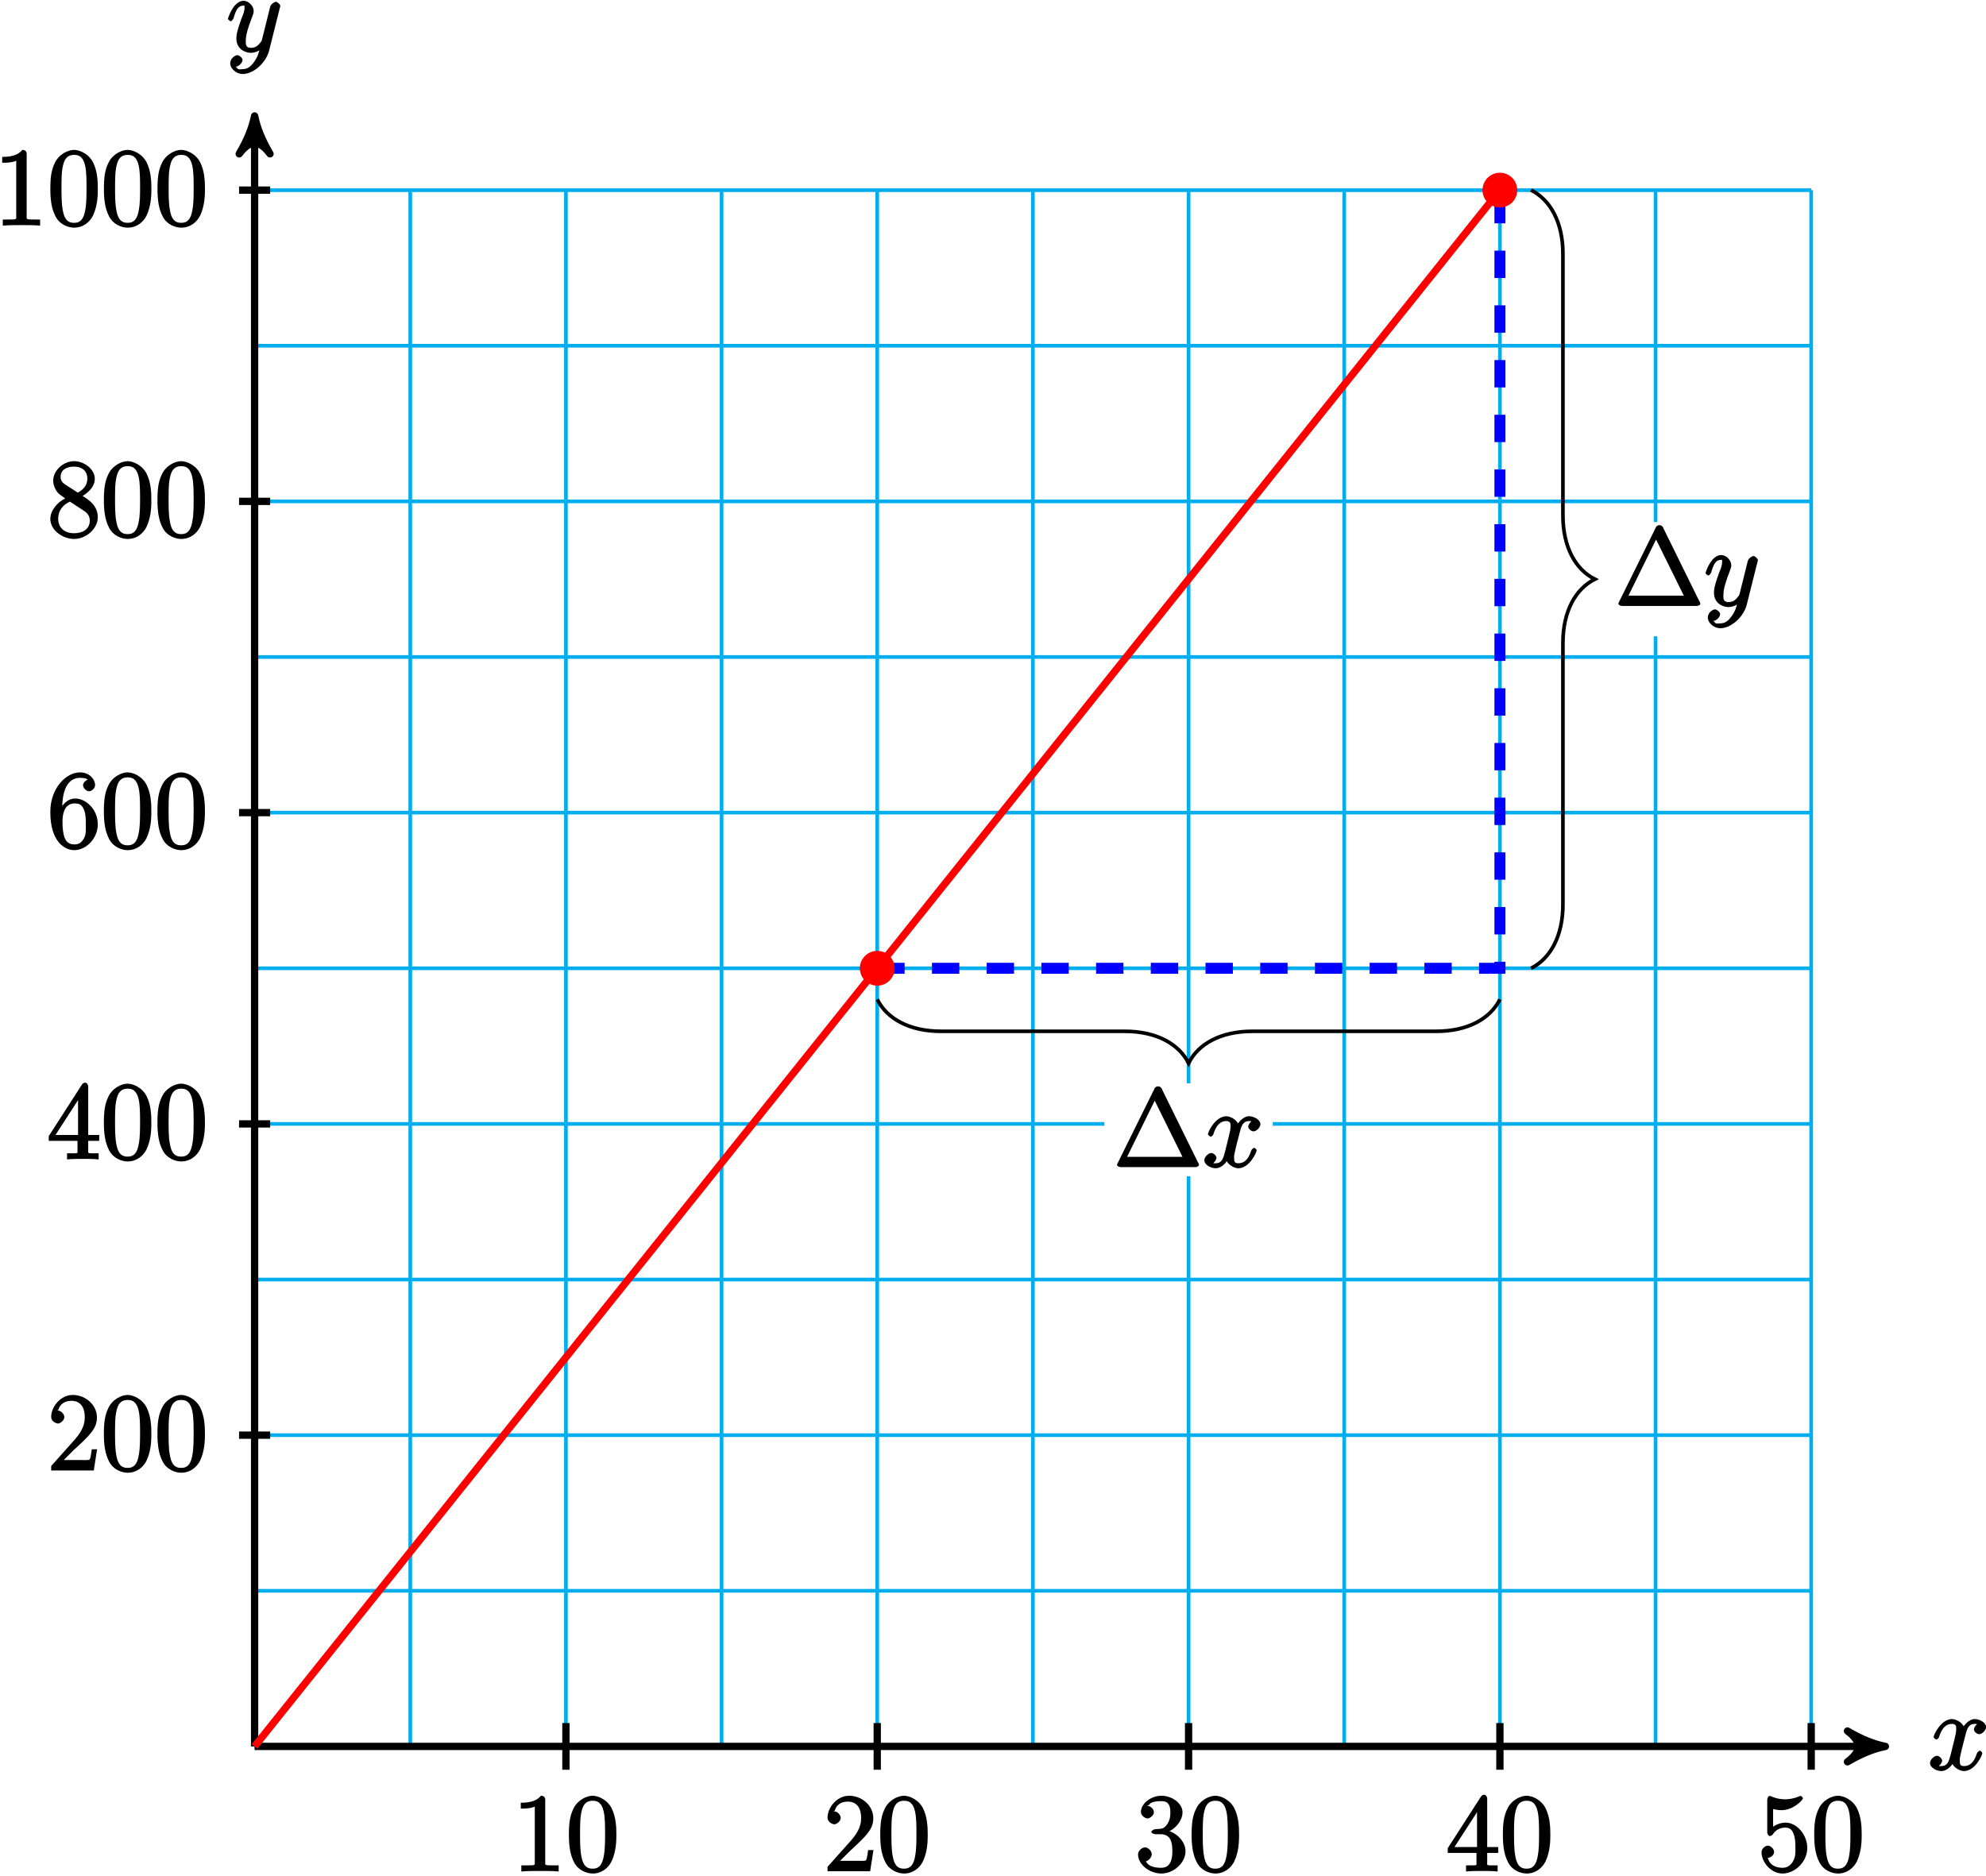
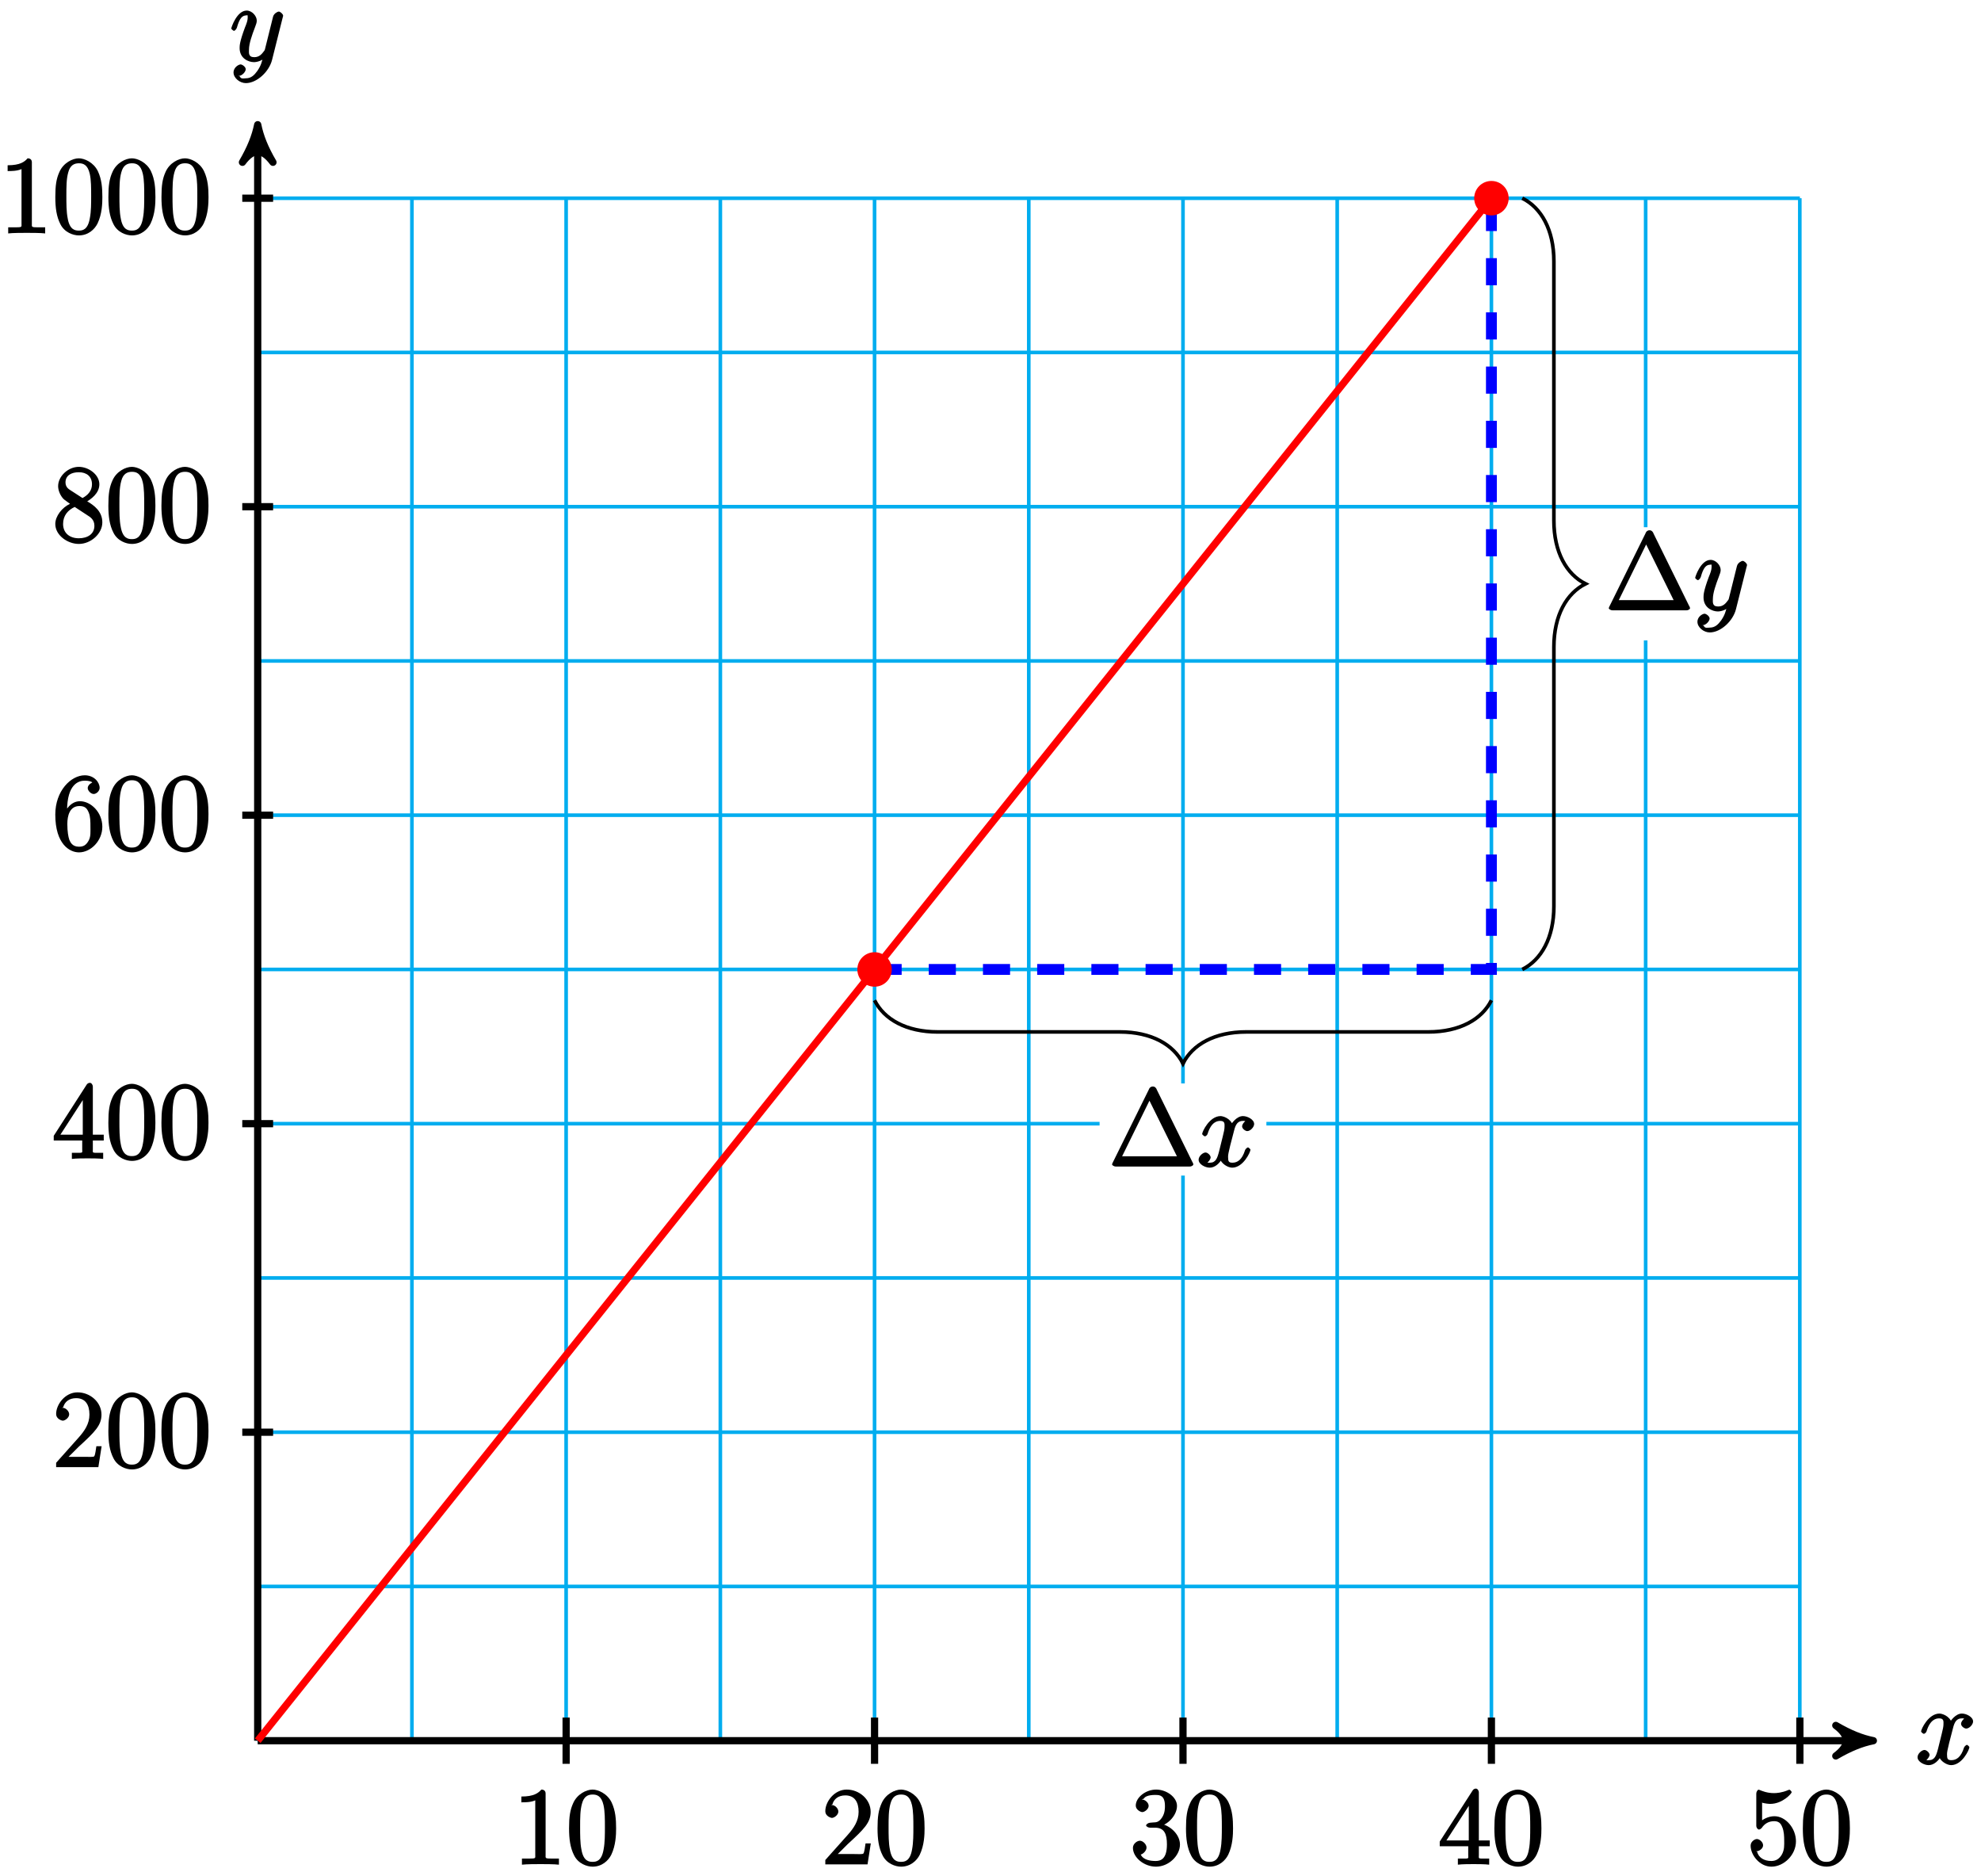
- <svg xmlns="http://www.w3.org/2000/svg" xmlns:xlink="http://www.w3.org/1999/xlink" width="217pt" height="205pt" viewBox="0 0 217 205" version="1.1">
+ <svg xmlns="http://www.w3.org/2000/svg" xmlns:xlink="http://www.w3.org/1999/xlink" width="218.48pt" height="206.836pt" viewBox="0 0 218.48 206.836" version="1.1">
  <defs>
    <g>
      <symbol overflow="visible" id="glyph0-0">
        <path style="stroke:none;" d="" />
      </symbol>
      <symbol overflow="visible" id="glyph0-1">
        <path style="stroke:none;" d="M 5.672 -5.172 C 5.281 -5.109 4.969 -4.656 4.969 -4.438 C 4.969 -4.141 5.359 -3.906 5.531 -3.906 C 5.891 -3.906 6.297 -4.359 6.297 -4.688 C 6.297 -5.188 5.562 -5.562 5.062 -5.562 C 4.344 -5.562 3.766 -4.703 3.656 -4.469 L 3.984 -4.469 C 3.703 -5.359 2.812 -5.562 2.594 -5.562 C 1.375 -5.562 0.562 -3.844 0.562 -3.578 C 0.562 -3.531 0.781 -3.328 0.859 -3.328 C 0.953 -3.328 1.094 -3.438 1.156 -3.578 C 1.562 -4.922 2.219 -5.031 2.562 -5.031 C 3.094 -5.031 3.031 -4.672 3.031 -4.391 C 3.031 -4.125 2.969 -3.844 2.828 -3.281 L 2.422 -1.641 C 2.234 -0.922 2.062 -0.422 1.422 -0.422 C 1.359 -0.422 1.172 -0.375 0.922 -0.531 L 0.812 -0.281 C 1.25 -0.359 1.5 -0.859 1.5 -1 C 1.5 -1.25 1.156 -1.547 0.938 -1.547 C 0.641 -1.547 0.172 -1.141 0.172 -0.75 C 0.172 -0.25 0.891 0.125 1.406 0.125 C 1.984 0.125 2.5 -0.375 2.75 -0.859 L 2.469 -0.969 C 2.672 -0.266 3.438 0.125 3.875 0.125 C 5.094 0.125 5.891 -1.594 5.891 -1.859 C 5.891 -1.906 5.688 -2.109 5.625 -2.109 C 5.516 -2.109 5.328 -1.906 5.297 -1.812 C 4.969 -0.75 4.453 -0.422 3.906 -0.422 C 3.484 -0.422 3.422 -0.578 3.422 -1.062 C 3.422 -1.328 3.469 -1.516 3.656 -2.312 L 4.078 -3.938 C 4.25 -4.656 4.5 -5.031 5.062 -5.031 C 5.078 -5.031 5.297 -5.062 5.547 -4.906 Z M 5.672 -5.172 " />
      </symbol>
      <symbol overflow="visible" id="glyph0-2">
        <path style="stroke:none;" d="M 3.031 1.094 C 2.703 1.547 2.359 1.906 1.766 1.906 C 1.625 1.906 1.203 2.031 1.109 1.703 C 0.906 1.641 0.969 1.641 0.984 1.641 C 1.344 1.641 1.75 1.188 1.75 0.906 C 1.75 0.641 1.359 0.375 1.188 0.375 C 0.984 0.375 0.406 0.688 0.406 1.266 C 0.406 1.875 1.094 2.438 1.766 2.438 C 2.969 2.438 4.328 1.188 4.656 -0.125 L 5.828 -4.797 C 5.844 -4.859 5.875 -4.922 5.875 -5 C 5.875 -5.172 5.562 -5.453 5.391 -5.453 C 5.281 -5.453 4.859 -5.25 4.766 -4.891 L 3.891 -1.375 C 3.828 -1.156 3.875 -1.25 3.781 -1.109 C 3.531 -0.781 3.266 -0.422 2.688 -0.422 C 2.016 -0.422 2.109 -0.922 2.109 -1.25 C 2.109 -1.922 2.438 -2.844 2.766 -3.703 C 2.891 -4.047 2.969 -4.219 2.969 -4.453 C 2.969 -4.953 2.453 -5.562 1.859 -5.562 C 0.766 -5.562 0.156 -3.688 0.156 -3.578 C 0.156 -3.531 0.375 -3.328 0.453 -3.328 C 0.562 -3.328 0.734 -3.531 0.781 -3.688 C 1.062 -4.703 1.359 -5.031 1.828 -5.031 C 1.938 -5.031 1.969 -5.172 1.969 -4.781 C 1.969 -4.469 1.844 -4.125 1.656 -3.672 C 1.078 -2.109 1.078 -1.703 1.078 -1.422 C 1.078 -0.281 2.062 0.125 2.656 0.125 C 3 0.125 3.531 -0.031 3.844 -0.344 L 3.688 -0.516 C 3.516 0.141 3.438 0.5 3.031 1.094 Z M 3.031 1.094 " />
      </symbol>
      <symbol overflow="visible" id="glyph1-0">
        <path style="stroke:none;" d="" />
      </symbol>
      <symbol overflow="visible" id="glyph1-1">
        <path style="stroke:none;" d="M 3.594 -7.812 C 3.594 -8.078 3.438 -8.25 3.125 -8.25 C 2.797 -7.875 2.312 -7.484 0.922 -7.484 L 0.922 -6.844 C 1.359 -6.844 1.953 -6.844 2.453 -7.062 L 2.453 -1.062 C 2.453 -0.641 2.578 -0.641 1.531 -0.641 L 0.984 -0.641 L 0.984 0.031 C 1.484 -0.031 2.641 -0.031 3.031 -0.031 C 3.438 -0.031 4.578 -0.031 5.062 0.031 L 5.062 -0.641 L 4.531 -0.641 C 3.484 -0.641 3.594 -0.641 3.594 -1.062 Z M 3.594 -7.812 " />
      </symbol>
      <symbol overflow="visible" id="glyph1-2">
        <path style="stroke:none;" d="M 5.516 -3.969 C 5.516 -4.953 5.453 -5.922 5.016 -6.844 C 4.531 -7.828 3.516 -8.25 2.922 -8.25 C 2.234 -8.25 1.219 -7.75 0.781 -6.75 C 0.438 -6 0.328 -5.266 0.328 -3.969 C 0.328 -2.812 0.453 -1.828 0.891 -0.984 C 1.344 -0.078 2.297 0.25 2.922 0.25 C 3.953 0.25 4.656 -0.406 4.984 -1.062 C 5.484 -2.109 5.516 -3.281 5.516 -3.969 Z M 2.922 -0.281 C 2.531 -0.281 1.906 -0.344 1.688 -1.656 C 1.547 -2.359 1.547 -3.281 1.547 -4.109 C 1.547 -5.094 1.547 -5.969 1.75 -6.688 C 1.953 -7.484 2.406 -7.703 2.922 -7.703 C 3.375 -7.703 3.891 -7.578 4.125 -6.547 C 4.281 -5.875 4.281 -4.922 4.281 -4.109 C 4.281 -3.312 4.281 -2.406 4.141 -1.672 C 3.922 -0.359 3.328 -0.281 2.922 -0.281 Z M 2.922 -0.281 " />
      </symbol>
      <symbol overflow="visible" id="glyph1-3">
        <path style="stroke:none;" d="M 5.266 -2.312 L 4.859 -2.312 C 4.797 -1.953 4.75 -1.406 4.625 -1.203 C 4.547 -1.094 3.984 -1.141 3.625 -1.141 L 1.406 -1.141 L 1.516 -0.891 C 1.844 -1.156 2.562 -1.922 2.875 -2.219 C 4.703 -3.891 5.422 -4.609 5.422 -5.797 C 5.422 -7.172 4.172 -8.25 2.781 -8.25 C 1.406 -8.25 0.422 -6.906 0.422 -5.875 C 0.422 -5.266 1.109 -5.125 1.141 -5.125 C 1.406 -5.125 1.859 -5.453 1.859 -5.828 C 1.859 -6.172 1.484 -6.547 1.141 -6.547 C 1.047 -6.547 1.016 -6.547 1.203 -6.609 C 1.359 -7.203 1.859 -7.609 2.625 -7.609 C 3.641 -7.609 4.094 -6.891 4.094 -5.797 C 4.094 -4.781 3.562 -4 2.875 -3.234 L 0.422 -0.484 L 0.422 0 L 5.078 0 L 5.438 -2.312 Z M 5.266 -2.312 " />
      </symbol>
      <symbol overflow="visible" id="glyph1-4">
        <path style="stroke:none;" d="M 2.203 -4.594 C 2 -4.578 1.781 -4.406 1.781 -4.297 C 1.781 -4.188 2.016 -4.047 2.219 -4.047 L 2.766 -4.047 C 3.797 -4.047 4.078 -3.344 4.078 -2.203 C 4.078 -0.641 3.438 -0.375 2.844 -0.375 C 2.266 -0.375 1.453 -0.484 1.188 -1.094 C 1.328 -1.078 1.828 -1.438 1.828 -1.859 C 1.828 -2.219 1.422 -2.609 1.094 -2.609 C 0.797 -2.609 0.328 -2.281 0.328 -1.828 C 0.328 -0.766 1.547 0.25 2.875 0.25 C 4.297 0.25 5.516 -0.984 5.516 -2.188 C 5.516 -3.281 4.469 -4.297 3.328 -4.5 L 3.328 -4.203 C 4.359 -4.5 5.188 -5.516 5.188 -6.453 C 5.188 -7.406 4.047 -8.25 2.891 -8.25 C 1.703 -8.25 0.641 -7.359 0.641 -6.484 C 0.641 -6.016 1.188 -5.766 1.359 -5.766 C 1.609 -5.766 2.062 -6.094 2.062 -6.453 C 2.062 -6.844 1.609 -7.156 1.344 -7.156 C 1.281 -7.156 1.25 -7.156 1.531 -7.25 C 1.781 -7.703 2.797 -7.656 2.859 -7.656 C 3.25 -7.656 3.859 -7.625 3.859 -6.453 C 3.859 -6.234 3.875 -5.672 3.531 -5.156 C 3.172 -4.625 2.875 -4.641 2.562 -4.625 Z M 2.203 -4.594 " />
      </symbol>
      <symbol overflow="visible" id="glyph1-5">
        <path style="stroke:none;" d="M 4.469 -7.922 C 4.469 -8.156 4.312 -8.359 4.141 -8.359 C 4.047 -8.359 3.891 -8.312 3.797 -8.172 L 0.156 -2.516 L 0.156 -2 L 3.297 -2 L 3.297 -1.047 C 3.297 -0.609 3.438 -0.641 2.562 -0.641 L 2.156 -0.641 L 2.156 0.031 C 2.609 -0.031 3.547 -0.031 3.891 -0.031 C 4.219 -0.031 5.172 -0.031 5.609 0.031 L 5.609 -0.641 L 5.219 -0.641 C 4.344 -0.641 4.469 -0.609 4.469 -1.047 L 4.469 -2 L 5.672 -2 L 5.672 -2.641 L 4.469 -2.641 Z M 3.359 -7 L 3.359 -2.641 L 0.891 -2.641 L 3.641 -6.891 Z M 3.359 -7 " />
      </symbol>
      <symbol overflow="visible" id="glyph1-6">
        <path style="stroke:none;" d="M 1.531 -6.844 C 2.047 -6.688 2.469 -6.672 2.594 -6.672 C 3.938 -6.672 4.953 -7.812 4.953 -7.969 C 4.953 -8.016 4.781 -8.234 4.703 -8.234 C 4.688 -8.234 4.656 -8.234 4.547 -8.188 C 3.891 -7.906 3.312 -7.859 3 -7.859 C 2.219 -7.859 1.656 -8.109 1.422 -8.203 C 1.344 -8.234 1.312 -8.234 1.297 -8.234 C 1.203 -8.234 1.047 -8.016 1.047 -7.812 L 1.047 -4.266 C 1.047 -4.047 1.203 -3.844 1.344 -3.844 C 1.406 -3.844 1.531 -3.891 1.656 -4.031 C 1.984 -4.516 2.438 -4.766 3.031 -4.766 C 3.672 -4.766 3.812 -4.328 3.906 -4.125 C 4.109 -3.656 4.125 -3.078 4.125 -2.625 C 4.125 -2.156 4.172 -1.594 3.844 -1.047 C 3.578 -0.625 3.234 -0.375 2.703 -0.375 C 1.906 -0.375 1.297 -0.75 1.141 -1.391 C 0.984 -1.453 1.047 -1.453 1.109 -1.453 C 1.312 -1.453 1.797 -1.703 1.797 -2.109 C 1.797 -2.453 1.406 -2.797 1.109 -2.797 C 0.891 -2.797 0.422 -2.531 0.422 -2.062 C 0.422 -1.047 1.406 0.25 2.719 0.25 C 4.078 0.25 5.422 -1.031 5.422 -2.547 C 5.422 -3.969 4.297 -5.312 3.047 -5.312 C 2.359 -5.312 1.719 -4.953 1.406 -4.625 L 1.688 -4.516 L 1.688 -6.797 Z M 1.531 -6.844 " />
      </symbol>
      <symbol overflow="visible" id="glyph1-7">
        <path style="stroke:none;" d="M 1.625 -4.297 C 1.625 -7.328 2.938 -7.656 3.578 -7.656 C 4.016 -7.656 4.328 -7.562 4.391 -7.469 C 4.531 -7.469 3.906 -7.312 3.906 -6.828 C 3.906 -6.562 4.25 -6.188 4.562 -6.188 C 4.859 -6.188 5.219 -6.516 5.219 -6.859 C 5.219 -7.484 4.609 -8.25 3.578 -8.25 C 2.062 -8.25 0.328 -6.547 0.328 -3.922 C 0.328 -0.641 1.922 0.25 2.938 0.25 C 4.25 0.25 5.516 -1.031 5.516 -2.578 C 5.516 -4.172 4.25 -5.391 3.047 -5.391 C 1.984 -5.391 1.422 -4.312 1.297 -3.984 L 1.625 -3.984 Z M 2.938 -0.375 C 2.188 -0.375 1.984 -0.891 1.875 -1.141 C 1.766 -1.453 1.656 -2.031 1.656 -2.875 C 1.656 -3.812 1.922 -4.859 3 -4.859 C 3.656 -4.859 3.844 -4.547 4.016 -4.141 C 4.203 -3.703 4.203 -3.109 4.203 -2.594 C 4.203 -1.984 4.25 -1.547 4.031 -1.094 C 3.734 -0.531 3.422 -0.375 2.938 -0.375 Z M 2.938 -0.375 " />
      </symbol>
      <symbol overflow="visible" id="glyph1-8">
        <path style="stroke:none;" d="M 3.672 -4.344 C 4.266 -4.672 5.188 -5.328 5.188 -6.328 C 5.188 -7.375 4.031 -8.25 2.922 -8.25 C 1.75 -8.25 0.641 -7.219 0.641 -6.125 C 0.641 -5.719 0.812 -5.219 1.141 -4.812 C 1.281 -4.656 1.297 -4.641 1.953 -4.172 C 1.094 -3.781 0.328 -2.828 0.328 -1.953 C 0.328 -0.688 1.703 0.25 2.922 0.25 C 4.25 0.25 5.516 -0.875 5.516 -2.125 C 5.516 -3.344 4.609 -4 3.844 -4.453 Z M 2.047 -5.641 C 1.891 -5.75 1.453 -5.953 1.453 -6.531 C 1.453 -7.312 2.109 -7.656 2.922 -7.656 C 3.781 -7.656 4.375 -7.188 4.375 -6.328 C 4.375 -5.594 3.891 -5.109 3.328 -4.812 Z M 2.375 -3.891 L 3.828 -2.938 C 4.141 -2.734 4.641 -2.469 4.641 -1.75 C 4.641 -0.844 3.891 -0.375 2.922 -0.375 C 1.906 -0.375 1.188 -0.953 1.188 -1.953 C 1.188 -2.875 1.719 -3.484 2.469 -3.828 Z M 2.375 -3.891 " />
      </symbol>
      <symbol overflow="visible" id="glyph1-9">
        <path style="stroke:none;" d="M 5.266 -8.578 C 5.172 -8.734 5.047 -8.828 4.875 -8.828 C 4.703 -8.828 4.547 -8.734 4.469 -8.578 L 4.422 -8.469 L 0.484 -0.5 C 0.453 -0.453 0.375 -0.281 0.375 -0.234 C 0.375 -0.156 0.562 0 0.797 0 L 8.938 0 C 9.188 0 9.344 -0.156 9.344 -0.234 C 9.344 -0.281 9.281 -0.453 9.234 -0.5 L 5.312 -8.469 Z M 4.344 -7.578 L 7.531 -1.125 L 1.484 -1.125 L 4.656 -7.578 Z M 4.344 -7.578 " />
      </symbol>
    </g>
+     <clipPath id="clip1">
+       <path d="M 55 196 L 70 196 L 70 206.836 L 55 206.836 Z M 55 196 " />
+     </clipPath>
+     <clipPath id="clip2">
+       <path d="M 89 196 L 104 196 L 104 206.836 L 89 206.836 Z M 89 196 " />
+     </clipPath>
+     <clipPath id="clip3">
+       <path d="M 123 196 L 138 196 L 138 206.836 L 123 206.836 Z M 123 196 " />
+     </clipPath>
+     <clipPath id="clip4">
+       <path d="M 157 196 L 172 196 L 172 206.836 L 157 206.836 Z M 157 196 " />
+     </clipPath>
+     <clipPath id="clip5">
+       <path d="M 191 196 L 206 196 L 206 206.836 L 191 206.836 Z M 191 196 " />
+     </clipPath>
  </defs>
  <g id="surface1">
-     <path style="fill:none;stroke-width:0.399;stroke-linecap:butt;stroke-linejoin:miter;stroke:rgb(0%,67.839%,93.729%);stroke-opacity:1;stroke-miterlimit:10;" d="M 0 0.001 L 170.082 0.001 M 0 17.008 L 170.082 17.008 M 0 34.016 L 170.082 34.016 M 0 51.024 L 170.082 51.024 M 0 68.032 L 170.082 68.032 M 0 85.04 L 170.082 85.04 M 0 102.051 L 170.082 102.051 M 0 119.059 L 170.082 119.059 M 0 136.067 L 170.082 136.067 M 0 153.075 L 170.082 153.075 M 0 170.075 L 170.082 170.075 M 0 0.001 L 0 170.083 M 17.008 0.001 L 17.008 170.083 M 34.016 0.001 L 34.016 170.083 M 51.024 0.001 L 51.024 170.083 M 68.032 0.001 L 68.032 170.083 M 85.039 0.001 L 85.039 170.083 M 102.051 0.001 L 102.051 170.083 M 119.059 0.001 L 119.059 170.083 M 136.067 0.001 L 136.067 170.083 M 153.075 0.001 L 153.075 170.083 M 170.078 0.001 L 170.078 170.083 " transform="matrix(1,0,0,-1,27.82,190.86)" />
-     <path style="fill:none;stroke-width:0.797;stroke-linecap:butt;stroke-linejoin:miter;stroke:rgb(0%,0%,0%);stroke-opacity:1;stroke-miterlimit:10;" d="M 0 0.001 L 177.153 0.001 " transform="matrix(1,0,0,-1,27.82,190.86)" />
-     <path style="fill-rule:nonzero;fill:rgb(0%,0%,0%);fill-opacity:1;stroke-width:0.797;stroke-linecap:butt;stroke-linejoin:round;stroke:rgb(0%,0%,0%);stroke-opacity:1;stroke-miterlimit:10;" d="M 1.036 0.001 C -0.257 0.258 -1.554 0.778 -3.109 1.684 C -1.554 0.516 -1.554 -0.519 -3.109 -1.683 C -1.554 -0.777 -0.257 -0.257 1.036 0.001 Z M 1.036 0.001 " transform="matrix(1,0,0,-1,204.9721,190.86)" />
+     <path style="fill:none;stroke-width:0.399;stroke-linecap:butt;stroke-linejoin:miter;stroke:rgb(0%,67.839%,93.729%);stroke-opacity:1;stroke-miterlimit:10;" d="M 0.002 -0.001 L 170.084 -0.001 M 0.002 17.007 L 170.084 17.007 M 0.002 34.015 L 170.084 34.015 M 0.002 51.023 L 170.084 51.023 M 0.002 68.035 L 170.084 68.035 M 0.002 85.042 L 170.084 85.042 M 0.002 102.05 L 170.084 102.05 M 0.002 119.058 L 170.084 119.058 M 0.002 136.066 L 170.084 136.066 M 0.002 153.074 L 170.084 153.074 M 0.002 170.078 L 170.084 170.078 M 0.002 -0.001 L 0.002 170.081 M 17.01 -0.001 L 17.01 170.081 M 34.017 -0.001 L 34.017 170.081 M 51.025 -0.001 L 51.025 170.081 M 68.033 -0.001 L 68.033 170.081 M 85.041 -0.001 L 85.041 170.081 M 102.049 -0.001 L 102.049 170.081 M 119.057 -0.001 L 119.057 170.081 M 136.064 -0.001 L 136.064 170.081 M 153.076 -0.001 L 153.076 170.081 M 170.076 -0.001 L 170.076 170.081 " transform="matrix(1,0,0,-1,28.42,191.9369)" />
+     <path style="fill:none;stroke-width:0.797;stroke-linecap:butt;stroke-linejoin:miter;stroke:rgb(0%,0%,0%);stroke-opacity:1;stroke-miterlimit:10;" d="M 0.002 -0.001 L 177.15 -0.001 " transform="matrix(1,0,0,-1,28.42,191.9369)" />
+     <path style="fill-rule:nonzero;fill:rgb(0%,0%,0%);fill-opacity:1;stroke-width:0.797;stroke-linecap:butt;stroke-linejoin:round;stroke:rgb(0%,0%,0%);stroke-opacity:1;stroke-miterlimit:10;" d="M 1.037 -0.001 C -0.26 0.257 -1.553 0.777 -3.107 1.683 C -1.553 0.519 -1.553 -0.516 -3.107 -1.684 C -1.553 -0.778 -0.26 -0.258 1.037 -0.001 Z M 1.037 -0.001 " transform="matrix(1,0,0,-1,205.5721,191.9369)" />
    <g style="fill:rgb(0%,0%,0%);fill-opacity:1;">
-       <use xlink:href="#glyph0-1" x="210.71" y="193.43" />
+       <use xlink:href="#glyph0-1" x="211.31" y="194.507" />
    </g>
-     <path style="fill:none;stroke-width:0.797;stroke-linecap:butt;stroke-linejoin:miter;stroke:rgb(0%,0%,0%);stroke-opacity:1;stroke-miterlimit:10;" d="M 0 0.001 L 0 177.153 " transform="matrix(1,0,0,-1,27.82,190.86)" />
-     <path style="fill-rule:nonzero;fill:rgb(0%,0%,0%);fill-opacity:1;stroke-width:0.797;stroke-linecap:butt;stroke-linejoin:round;stroke:rgb(0%,0%,0%);stroke-opacity:1;stroke-miterlimit:10;" d="M 1.036 -0 C -0.261 0.258 -1.554 0.777 -3.108 1.683 C -1.554 0.519 -1.554 -0.52 -3.108 -1.684 C -1.554 -0.778 -0.261 -0.258 1.036 -0 Z M 1.036 -0 " transform="matrix(0,-1,-1,0,27.82,13.70792)" />
+     <path style="fill:none;stroke-width:0.797;stroke-linecap:butt;stroke-linejoin:miter;stroke:rgb(0%,0%,0%);stroke-opacity:1;stroke-miterlimit:10;" d="M 0.002 -0.001 L 0.002 177.152 " transform="matrix(1,0,0,-1,28.42,191.9369)" />
+     <path style="fill-rule:nonzero;fill:rgb(0%,0%,0%);fill-opacity:1;stroke-width:0.797;stroke-linecap:butt;stroke-linejoin:round;stroke:rgb(0%,0%,0%);stroke-opacity:1;stroke-miterlimit:10;" d="M 1.035 -0.002 C -0.258 0.26 -1.555 0.775 -3.11 1.682 C -1.555 0.518 -1.555 -0.517 -3.11 -1.685 C -1.555 -0.775 -0.258 -0.26 1.035 -0.002 Z M 1.035 -0.002 " transform="matrix(0,-1,-1,0,28.42,14.78484)" />
    <g style="fill:rgb(0%,0%,0%);fill-opacity:1;">
-       <use xlink:href="#glyph0-2" x="24.75" y="5.65" />
+       <use xlink:href="#glyph0-2" x="25.35" y="6.727" />
    </g>
-     <path style="fill:none;stroke-width:0.797;stroke-linecap:butt;stroke-linejoin:miter;stroke:rgb(0%,0%,0%);stroke-opacity:1;stroke-miterlimit:10;" d="M 34.016 2.551 L 34.016 -2.55 " transform="matrix(1,0,0,-1,27.82,190.86)" />
-     <path style=" stroke:none;fill-rule:nonzero;fill:rgb(100%,100%,100%);fill-opacity:1;" d="M 54.988 205.5 L 68.688 205.5 L 68.688 195.801 L 54.988 195.801 Z M 54.988 205.5 " />
-     <g style="fill:rgb(0%,0%,0%);fill-opacity:1;">
-       <use xlink:href="#glyph1-1" x="55.98" y="204.5" />
-       <use xlink:href="#glyph1-2" x="61.833" y="204.5" />
-     </g>
-     <path style="fill:none;stroke-width:0.797;stroke-linecap:butt;stroke-linejoin:miter;stroke:rgb(0%,0%,0%);stroke-opacity:1;stroke-miterlimit:10;" d="M 68.032 2.551 L 68.032 -2.55 " transform="matrix(1,0,0,-1,27.82,190.86)" />
-     <path style=" stroke:none;fill-rule:nonzero;fill:rgb(100%,100%,100%);fill-opacity:1;" d="M 89.004 205.5 L 102.703 205.5 L 102.703 195.801 L 89.004 195.801 Z M 89.004 205.5 " />
-     <g style="fill:rgb(0%,0%,0%);fill-opacity:1;">
-       <use xlink:href="#glyph1-3" x="90" y="204.5" />
-       <use xlink:href="#glyph1-2" x="95.853" y="204.5" />
-     </g>
-     <path style="fill:none;stroke-width:0.797;stroke-linecap:butt;stroke-linejoin:miter;stroke:rgb(0%,0%,0%);stroke-opacity:1;stroke-miterlimit:10;" d="M 102.051 2.551 L 102.051 -2.55 " transform="matrix(1,0,0,-1,27.82,190.86)" />
-     <path style=" stroke:none;fill-rule:nonzero;fill:rgb(100%,100%,100%);fill-opacity:1;" d="M 123.02 205.5 L 136.719 205.5 L 136.719 195.801 L 123.02 195.801 Z M 123.02 205.5 " />
-     <g style="fill:rgb(0%,0%,0%);fill-opacity:1;">
-       <use xlink:href="#glyph1-4" x="124.02" y="204.5" />
-       <use xlink:href="#glyph1-2" x="129.873" y="204.5" />
-     </g>
-     <path style="fill:none;stroke-width:0.797;stroke-linecap:butt;stroke-linejoin:miter;stroke:rgb(0%,0%,0%);stroke-opacity:1;stroke-miterlimit:10;" d="M 136.067 2.551 L 136.067 -2.55 " transform="matrix(1,0,0,-1,27.82,190.86)" />
-     <path style=" stroke:none;fill-rule:nonzero;fill:rgb(100%,100%,100%);fill-opacity:1;" d="M 157.035 205.5 L 170.734 205.5 L 170.734 195.801 L 157.035 195.801 Z M 157.035 205.5 " />
-     <g style="fill:rgb(0%,0%,0%);fill-opacity:1;">
-       <use xlink:href="#glyph1-5" x="158.03" y="204.5" />
-       <use xlink:href="#glyph1-2" x="163.883" y="204.5" />
-     </g>
-     <path style="fill:none;stroke-width:0.797;stroke-linecap:butt;stroke-linejoin:miter;stroke:rgb(0%,0%,0%);stroke-opacity:1;stroke-miterlimit:10;" d="M 170.082 2.551 L 170.082 -2.55 " transform="matrix(1,0,0,-1,27.82,190.86)" />
-     <path style=" stroke:none;fill-rule:nonzero;fill:rgb(100%,100%,100%);fill-opacity:1;" d="M 191.055 205.5 L 204.75 205.5 L 204.75 195.801 L 191.055 195.801 Z M 191.055 205.5 " />
-     <g style="fill:rgb(0%,0%,0%);fill-opacity:1;">
-       <use xlink:href="#glyph1-6" x="192.05" y="204.5" />
-       <use xlink:href="#glyph1-2" x="197.903" y="204.5" />
-     </g>
-     <path style="fill:none;stroke-width:0.797;stroke-linecap:butt;stroke-linejoin:miter;stroke:rgb(0%,0%,0%);stroke-opacity:1;stroke-miterlimit:10;" d="M 1.7 34.016 L -1.699 34.016 " transform="matrix(1,0,0,-1,27.82,190.86)" />
-     <path style=" stroke:none;fill-rule:nonzero;fill:rgb(100%,100%,100%);fill-opacity:1;" d="M 4.176 161.691 L 23.727 161.691 L 23.727 151.996 L 4.176 151.996 Z M 4.176 161.691 " />
-     <g style="fill:rgb(0%,0%,0%);fill-opacity:1;">
-       <use xlink:href="#glyph1-3" x="5.17" y="160.7" />
-       <use xlink:href="#glyph1-2" x="11.023" y="160.7" />
-       <use xlink:href="#glyph1-2" x="16.876" y="160.7" />
-     </g>
-     <path style="fill:none;stroke-width:0.797;stroke-linecap:butt;stroke-linejoin:miter;stroke:rgb(0%,0%,0%);stroke-opacity:1;stroke-miterlimit:10;" d="M 1.7 68.032 L -1.699 68.032 " transform="matrix(1,0,0,-1,27.82,190.86)" />
-     <path style=" stroke:none;fill-rule:nonzero;fill:rgb(100%,100%,100%);fill-opacity:1;" d="M 4.176 127.676 L 23.727 127.676 L 23.727 117.977 L 4.176 117.977 Z M 4.176 127.676 " />
-     <g style="fill:rgb(0%,0%,0%);fill-opacity:1;">
-       <use xlink:href="#glyph1-5" x="5.17" y="126.68" />
-       <use xlink:href="#glyph1-2" x="11.023" y="126.68" />
-       <use xlink:href="#glyph1-2" x="16.876" y="126.68" />
-     </g>
-     <path style="fill:none;stroke-width:0.797;stroke-linecap:butt;stroke-linejoin:miter;stroke:rgb(0%,0%,0%);stroke-opacity:1;stroke-miterlimit:10;" d="M 1.7 102.051 L -1.699 102.051 " transform="matrix(1,0,0,-1,27.82,190.86)" />
-     <path style=" stroke:none;fill-rule:nonzero;fill:rgb(100%,100%,100%);fill-opacity:1;" d="M 4.176 93.66 L 23.727 93.66 L 23.727 83.961 L 4.176 83.961 Z M 4.176 93.66 " />
-     <g style="fill:rgb(0%,0%,0%);fill-opacity:1;">
-       <use xlink:href="#glyph1-7" x="5.17" y="92.66" />
-       <use xlink:href="#glyph1-2" x="11.023" y="92.66" />
-       <use xlink:href="#glyph1-2" x="16.876" y="92.66" />
-     </g>
-     <path style="fill:none;stroke-width:0.797;stroke-linecap:butt;stroke-linejoin:miter;stroke:rgb(0%,0%,0%);stroke-opacity:1;stroke-miterlimit:10;" d="M 1.7 136.067 L -1.699 136.067 " transform="matrix(1,0,0,-1,27.82,190.86)" />
-     <path style=" stroke:none;fill-rule:nonzero;fill:rgb(100%,100%,100%);fill-opacity:1;" d="M 4.176 59.641 L 23.727 59.641 L 23.727 49.945 L 4.176 49.945 Z M 4.176 59.641 " />
-     <g style="fill:rgb(0%,0%,0%);fill-opacity:1;">
-       <use xlink:href="#glyph1-8" x="5.17" y="58.65" />
-       <use xlink:href="#glyph1-2" x="11.023" y="58.65" />
-       <use xlink:href="#glyph1-2" x="16.876" y="58.65" />
-     </g>
-     <path style="fill:none;stroke-width:0.797;stroke-linecap:butt;stroke-linejoin:miter;stroke:rgb(0%,0%,0%);stroke-opacity:1;stroke-miterlimit:10;" d="M 1.7 170.083 L -1.699 170.083 " transform="matrix(1,0,0,-1,27.82,190.86)" />
-     <path style=" stroke:none;fill-rule:nonzero;fill:rgb(100%,100%,100%);fill-opacity:1;" d="M -1.676 25.625 L 23.727 25.625 L 23.727 15.93 L -1.676 15.93 Z M -1.676 25.625 " />
-     <g style="fill:rgb(0%,0%,0%);fill-opacity:1;">
-       <use xlink:href="#glyph1-1" x="-0.68" y="24.63" />
-       <use xlink:href="#glyph1-2" x="5.173" y="24.63" />
-       <use xlink:href="#glyph1-2" x="11.026" y="24.63" />
-       <use xlink:href="#glyph1-2" x="16.88" y="24.63" />
-     </g>
-     <path style="fill:none;stroke-width:0.797;stroke-linecap:butt;stroke-linejoin:miter;stroke:rgb(100%,0%,0%);stroke-opacity:1;stroke-miterlimit:10;" d="M 0 0.001 C 0 0.001 136.067 170.083 136.067 170.083 " transform="matrix(1,0,0,-1,27.82,190.86)" />
-     <path style="fill:none;stroke-width:1.196;stroke-linecap:butt;stroke-linejoin:miter;stroke:rgb(0%,0%,100%);stroke-opacity:1;stroke-dasharray:2.989,2.989;stroke-miterlimit:10;" d="M 68.032 85.04 L 136.067 85.04 L 136.067 170.083 " transform="matrix(1,0,0,-1,27.82,190.86)" />
-     <path style="fill-rule:nonzero;fill:rgb(100%,0%,0%);fill-opacity:1;stroke-width:0.399;stroke-linecap:butt;stroke-linejoin:miter;stroke:rgb(100%,0%,0%);stroke-opacity:1;stroke-miterlimit:10;" d="M 69.735 85.04 C 69.735 85.981 68.973 86.743 68.032 86.743 C 67.094 86.743 66.332 85.981 66.332 85.04 C 66.332 84.102 67.094 83.34 68.032 83.34 C 68.973 83.34 69.735 84.102 69.735 85.04 Z M 69.735 85.04 " transform="matrix(1,0,0,-1,27.82,190.86)" />
-     <path style="fill-rule:nonzero;fill:rgb(100%,0%,0%);fill-opacity:1;stroke-width:0.399;stroke-linecap:butt;stroke-linejoin:miter;stroke:rgb(100%,0%,0%);stroke-opacity:1;stroke-miterlimit:10;" d="M 137.766 170.083 C 137.766 171.02 137.004 171.782 136.067 171.782 C 135.125 171.782 134.364 171.02 134.364 170.083 C 134.364 169.141 135.125 168.383 136.067 168.383 C 137.004 168.383 137.766 169.141 137.766 170.083 Z M 137.766 170.083 " transform="matrix(1,0,0,-1,27.82,190.86)" />
-     <path style="fill:none;stroke-width:0.399;stroke-linecap:butt;stroke-linejoin:miter;stroke:rgb(0%,0%,0%);stroke-opacity:1;stroke-miterlimit:10;" d="M 139.469 170.083 C 141.559 169.036 142.953 166.594 142.953 163.11 L 142.953 134.536 C 142.953 131.048 144.348 128.606 146.442 127.563 C 144.348 126.516 142.953 124.075 142.953 120.587 L 142.953 92.016 C 142.953 88.528 141.559 86.087 139.469 85.04 " transform="matrix(1,0,0,-1,27.82,190.86)" />
-     <path style=" stroke:none;fill-rule:nonzero;fill:rgb(100%,100%,100%);fill-opacity:1;" d="M 175.457 69.543 L 193.34 69.543 L 193.34 57.055 L 175.457 57.055 Z M 175.457 69.543 " />
-     <g style="fill:rgb(0%,0%,0%);fill-opacity:1;">
-       <use xlink:href="#glyph1-9" x="176.45" y="66.22" />
+     <path style="fill:none;stroke-width:0.797;stroke-linecap:butt;stroke-linejoin:miter;stroke:rgb(0%,0%,0%);stroke-opacity:1;stroke-miterlimit:10;" d="M 34.017 2.55 L 34.017 -2.551 " transform="matrix(1,0,0,-1,28.42,191.9369)" />
+     <g clip-path="url(#clip1)" clip-rule="nonzero">
+       <path style=" stroke:none;fill-rule:nonzero;fill:rgb(100%,100%,100%);fill-opacity:1;" d="M 55.586 206.578 L 69.285 206.578 L 69.285 196.879 L 55.586 196.879 Z M 55.586 206.578 " />
    </g>
    <g style="fill:rgb(0%,0%,0%);fill-opacity:1;">
-       <use xlink:href="#glyph0-2" x="186.2" y="66.22" />
+       <use xlink:href="#glyph1-1" x="56.58" y="205.577" />
+       <use xlink:href="#glyph1-2" x="62.433" y="205.577" />
    </g>
-     <path style="fill:none;stroke-width:0.399;stroke-linecap:butt;stroke-linejoin:miter;stroke:rgb(0%,0%,0%);stroke-opacity:1;stroke-miterlimit:10;" d="M 136.067 81.641 C 135.02 79.547 132.578 78.153 129.094 78.153 L 109.024 78.153 C 105.535 78.153 103.094 76.758 102.051 74.665 C 101.004 76.758 98.563 78.153 95.075 78.153 L 75.008 78.153 C 71.52 78.153 69.078 79.547 68.032 81.641 " transform="matrix(1,0,0,-1,27.82,190.86)" />
-     <path style=" stroke:none;fill-rule:nonzero;fill:rgb(100%,100%,100%);fill-opacity:1;" d="M 120.668 128.547 L 139.07 128.547 L 139.07 118.387 L 120.668 118.387 Z M 120.668 128.547 " />
-     <g style="fill:rgb(0%,0%,0%);fill-opacity:1;">
-       <use xlink:href="#glyph1-9" x="121.67" y="127.55" />
+     <path style="fill:none;stroke-width:0.797;stroke-linecap:butt;stroke-linejoin:miter;stroke:rgb(0%,0%,0%);stroke-opacity:1;stroke-miterlimit:10;" d="M 68.033 2.55 L 68.033 -2.551 " transform="matrix(1,0,0,-1,28.42,191.9369)" />
+     <g clip-path="url(#clip2)" clip-rule="nonzero">
+       <path style=" stroke:none;fill-rule:nonzero;fill:rgb(100%,100%,100%);fill-opacity:1;" d="M 89.605 206.578 L 103.301 206.578 L 103.301 196.879 L 89.605 196.879 Z M 89.605 206.578 " />
    </g>
    <g style="fill:rgb(0%,0%,0%);fill-opacity:1;">
-       <use xlink:href="#glyph0-1" x="131.42" y="127.55" />
+       <use xlink:href="#glyph1-3" x="90.6" y="205.577" />
+       <use xlink:href="#glyph1-2" x="96.453" y="205.577" />
+     </g>
+     <path style="fill:none;stroke-width:0.797;stroke-linecap:butt;stroke-linejoin:miter;stroke:rgb(0%,0%,0%);stroke-opacity:1;stroke-miterlimit:10;" d="M 102.049 2.55 L 102.049 -2.551 " transform="matrix(1,0,0,-1,28.42,191.9369)" />
+     <g clip-path="url(#clip3)" clip-rule="nonzero">
+       <path style=" stroke:none;fill-rule:nonzero;fill:rgb(100%,100%,100%);fill-opacity:1;" d="M 123.621 206.578 L 137.32 206.578 L 137.32 196.879 L 123.621 196.879 Z M 123.621 206.578 " />
+     </g>
+     <g style="fill:rgb(0%,0%,0%);fill-opacity:1;">
+       <use xlink:href="#glyph1-4" x="124.62" y="205.577" />
+       <use xlink:href="#glyph1-2" x="130.473" y="205.577" />
+     </g>
+     <path style="fill:none;stroke-width:0.797;stroke-linecap:butt;stroke-linejoin:miter;stroke:rgb(0%,0%,0%);stroke-opacity:1;stroke-miterlimit:10;" d="M 136.064 2.55 L 136.064 -2.551 " transform="matrix(1,0,0,-1,28.42,191.9369)" />
+     <g clip-path="url(#clip4)" clip-rule="nonzero">
+       <path style=" stroke:none;fill-rule:nonzero;fill:rgb(100%,100%,100%);fill-opacity:1;" d="M 157.637 206.578 L 171.336 206.578 L 171.336 196.879 L 157.637 196.879 Z M 157.637 206.578 " />
+     </g>
+     <g style="fill:rgb(0%,0%,0%);fill-opacity:1;">
+       <use xlink:href="#glyph1-5" x="158.63" y="205.577" />
+       <use xlink:href="#glyph1-2" x="164.483" y="205.577" />
+     </g>
+     <path style="fill:none;stroke-width:0.797;stroke-linecap:butt;stroke-linejoin:miter;stroke:rgb(0%,0%,0%);stroke-opacity:1;stroke-miterlimit:10;" d="M 170.084 2.55 L 170.084 -2.551 " transform="matrix(1,0,0,-1,28.42,191.9369)" />
+     <g clip-path="url(#clip5)" clip-rule="nonzero">
+       <path style=" stroke:none;fill-rule:nonzero;fill:rgb(100%,100%,100%);fill-opacity:1;" d="M 191.652 206.578 L 205.352 206.578 L 205.352 196.879 L 191.652 196.879 Z M 191.652 206.578 " />
+     </g>
+     <g style="fill:rgb(0%,0%,0%);fill-opacity:1;">
+       <use xlink:href="#glyph1-6" x="192.65" y="205.577" />
+       <use xlink:href="#glyph1-2" x="198.503" y="205.577" />
+     </g>
+     <path style="fill:none;stroke-width:0.797;stroke-linecap:butt;stroke-linejoin:miter;stroke:rgb(0%,0%,0%);stroke-opacity:1;stroke-miterlimit:10;" d="M 1.701 34.015 L -1.701 34.015 " transform="matrix(1,0,0,-1,28.42,191.9369)" />
+     <path style=" stroke:none;fill-rule:nonzero;fill:rgb(100%,100%,100%);fill-opacity:1;" d="M 4.777 162.77 L 24.328 162.77 L 24.328 153.07 L 4.777 153.07 Z M 4.777 162.77 " />
+     <g style="fill:rgb(0%,0%,0%);fill-opacity:1;">
+       <use xlink:href="#glyph1-3" x="5.77" y="161.777" />
+       <use xlink:href="#glyph1-2" x="11.623" y="161.777" />
+       <use xlink:href="#glyph1-2" x="17.476" y="161.777" />
+     </g>
+     <path style="fill:none;stroke-width:0.797;stroke-linecap:butt;stroke-linejoin:miter;stroke:rgb(0%,0%,0%);stroke-opacity:1;stroke-miterlimit:10;" d="M 1.701 68.035 L -1.701 68.035 " transform="matrix(1,0,0,-1,28.42,191.9369)" />
+     <path style=" stroke:none;fill-rule:nonzero;fill:rgb(100%,100%,100%);fill-opacity:1;" d="M 4.777 128.754 L 24.328 128.754 L 24.328 119.055 L 4.777 119.055 Z M 4.777 128.754 " />
+     <g style="fill:rgb(0%,0%,0%);fill-opacity:1;">
+       <use xlink:href="#glyph1-5" x="5.77" y="127.757" />
+       <use xlink:href="#glyph1-2" x="11.623" y="127.757" />
+       <use xlink:href="#glyph1-2" x="17.476" y="127.757" />
+     </g>
+     <path style="fill:none;stroke-width:0.797;stroke-linecap:butt;stroke-linejoin:miter;stroke:rgb(0%,0%,0%);stroke-opacity:1;stroke-miterlimit:10;" d="M 1.701 102.05 L -1.701 102.05 " transform="matrix(1,0,0,-1,28.42,191.9369)" />
+     <path style=" stroke:none;fill-rule:nonzero;fill:rgb(100%,100%,100%);fill-opacity:1;" d="M 4.777 94.734 L 24.328 94.734 L 24.328 85.039 L 4.777 85.039 Z M 4.777 94.734 " />
+     <g style="fill:rgb(0%,0%,0%);fill-opacity:1;">
+       <use xlink:href="#glyph1-7" x="5.77" y="93.737" />
+       <use xlink:href="#glyph1-2" x="11.623" y="93.737" />
+       <use xlink:href="#glyph1-2" x="17.476" y="93.737" />
+     </g>
+     <path style="fill:none;stroke-width:0.797;stroke-linecap:butt;stroke-linejoin:miter;stroke:rgb(0%,0%,0%);stroke-opacity:1;stroke-miterlimit:10;" d="M 1.701 136.066 L -1.701 136.066 " transform="matrix(1,0,0,-1,28.42,191.9369)" />
+     <path style=" stroke:none;fill-rule:nonzero;fill:rgb(100%,100%,100%);fill-opacity:1;" d="M 4.777 60.719 L 24.328 60.719 L 24.328 51.023 L 4.777 51.023 Z M 4.777 60.719 " />
+     <g style="fill:rgb(0%,0%,0%);fill-opacity:1;">
+       <use xlink:href="#glyph1-8" x="5.77" y="59.727" />
+       <use xlink:href="#glyph1-2" x="11.623" y="59.727" />
+       <use xlink:href="#glyph1-2" x="17.476" y="59.727" />
+     </g>
+     <path style="fill:none;stroke-width:0.797;stroke-linecap:butt;stroke-linejoin:miter;stroke:rgb(0%,0%,0%);stroke-opacity:1;stroke-miterlimit:10;" d="M 1.701 170.081 L -1.701 170.081 " transform="matrix(1,0,0,-1,28.42,191.9369)" />
+     <path style=" stroke:none;fill-rule:nonzero;fill:rgb(100%,100%,100%);fill-opacity:1;" d="M -1.078 26.703 L 24.328 26.703 L 24.328 17.004 L -1.078 17.004 Z M -1.078 26.703 " />
+     <g style="fill:rgb(0%,0%,0%);fill-opacity:1;">
+       <use xlink:href="#glyph1-1" x="-0.08" y="25.707" />
+       <use xlink:href="#glyph1-2" x="5.773" y="25.707" />
+       <use xlink:href="#glyph1-2" x="11.626" y="25.707" />
+       <use xlink:href="#glyph1-2" x="17.48" y="25.707" />
+     </g>
+     <path style="fill:none;stroke-width:0.797;stroke-linecap:butt;stroke-linejoin:miter;stroke:rgb(100%,0%,0%);stroke-opacity:1;stroke-miterlimit:10;" d="M 0.002 -0.001 C 0.002 -0.001 136.064 170.081 136.064 170.081 " transform="matrix(1,0,0,-1,28.42,191.9369)" />
+     <path style="fill:none;stroke-width:1.196;stroke-linecap:butt;stroke-linejoin:miter;stroke:rgb(0%,0%,100%);stroke-opacity:1;stroke-dasharray:2.989,2.989;stroke-miterlimit:10;" d="M 68.033 85.042 L 136.064 85.042 L 136.064 170.081 " transform="matrix(1,0,0,-1,28.42,191.9369)" />
+     <path style="fill-rule:nonzero;fill:rgb(100%,0%,0%);fill-opacity:1;stroke-width:0.399;stroke-linecap:butt;stroke-linejoin:miter;stroke:rgb(100%,0%,0%);stroke-opacity:1;stroke-miterlimit:10;" d="M 69.732 85.042 C 69.732 85.98 68.971 86.742 68.033 86.742 C 67.092 86.742 66.334 85.98 66.334 85.042 C 66.334 84.101 67.092 83.339 68.033 83.339 C 68.971 83.339 69.732 84.101 69.732 85.042 Z M 69.732 85.042 " transform="matrix(1,0,0,-1,28.42,191.9369)" />
+     <path style="fill-rule:nonzero;fill:rgb(100%,0%,0%);fill-opacity:1;stroke-width:0.399;stroke-linecap:butt;stroke-linejoin:miter;stroke:rgb(100%,0%,0%);stroke-opacity:1;stroke-miterlimit:10;" d="M 137.768 170.081 C 137.768 171.023 137.006 171.785 136.064 171.785 C 135.127 171.785 134.365 171.023 134.365 170.081 C 134.365 169.144 135.127 168.382 136.064 168.382 C 137.006 168.382 137.768 169.144 137.768 170.081 Z M 137.768 170.081 " transform="matrix(1,0,0,-1,28.42,191.9369)" />
+     <path style="fill:none;stroke-width:0.399;stroke-linecap:butt;stroke-linejoin:miter;stroke:rgb(0%,0%,0%);stroke-opacity:1;stroke-miterlimit:10;" d="M 139.467 170.081 C 141.56 169.035 142.955 166.597 142.955 163.109 L 142.955 134.535 C 142.955 131.05 144.35 128.609 146.443 127.562 C 144.35 126.515 142.955 124.074 142.955 120.589 L 142.955 92.015 C 142.955 88.527 141.56 86.089 139.467 85.042 " transform="matrix(1,0,0,-1,28.42,191.9369)" />
+     <path style=" stroke:none;fill-rule:nonzero;fill:rgb(100%,100%,100%);fill-opacity:1;" d="M 176.059 70.617 L 193.941 70.617 L 193.941 58.133 L 176.059 58.133 Z M 176.059 70.617 " />
+     <g style="fill:rgb(0%,0%,0%);fill-opacity:1;">
+       <use xlink:href="#glyph1-9" x="177.05" y="67.297" />
+     </g>
+     <g style="fill:rgb(0%,0%,0%);fill-opacity:1;">
+       <use xlink:href="#glyph0-2" x="186.8" y="67.297" />
+     </g>
+     <path style="fill:none;stroke-width:0.399;stroke-linecap:butt;stroke-linejoin:miter;stroke:rgb(0%,0%,0%);stroke-opacity:1;stroke-miterlimit:10;" d="M 136.064 81.64 C 135.021 79.546 132.58 78.152 129.092 78.152 L 109.025 78.152 C 105.537 78.152 103.096 76.757 102.049 74.667 C 101.002 76.757 98.564 78.152 95.076 78.152 L 75.006 78.152 C 71.521 78.152 69.08 79.546 68.033 81.64 " transform="matrix(1,0,0,-1,28.42,191.9369)" />
+     <path style=" stroke:none;fill-rule:nonzero;fill:rgb(100%,100%,100%);fill-opacity:1;" d="M 121.27 129.625 L 139.668 129.625 L 139.668 119.465 L 121.27 119.465 Z M 121.27 129.625 " />
+     <g style="fill:rgb(0%,0%,0%);fill-opacity:1;">
+       <use xlink:href="#glyph1-9" x="122.27" y="128.627" />
+     </g>
+     <g style="fill:rgb(0%,0%,0%);fill-opacity:1;">
+       <use xlink:href="#glyph0-1" x="132.02" y="128.627" />
    </g>
  </g>
</svg>
